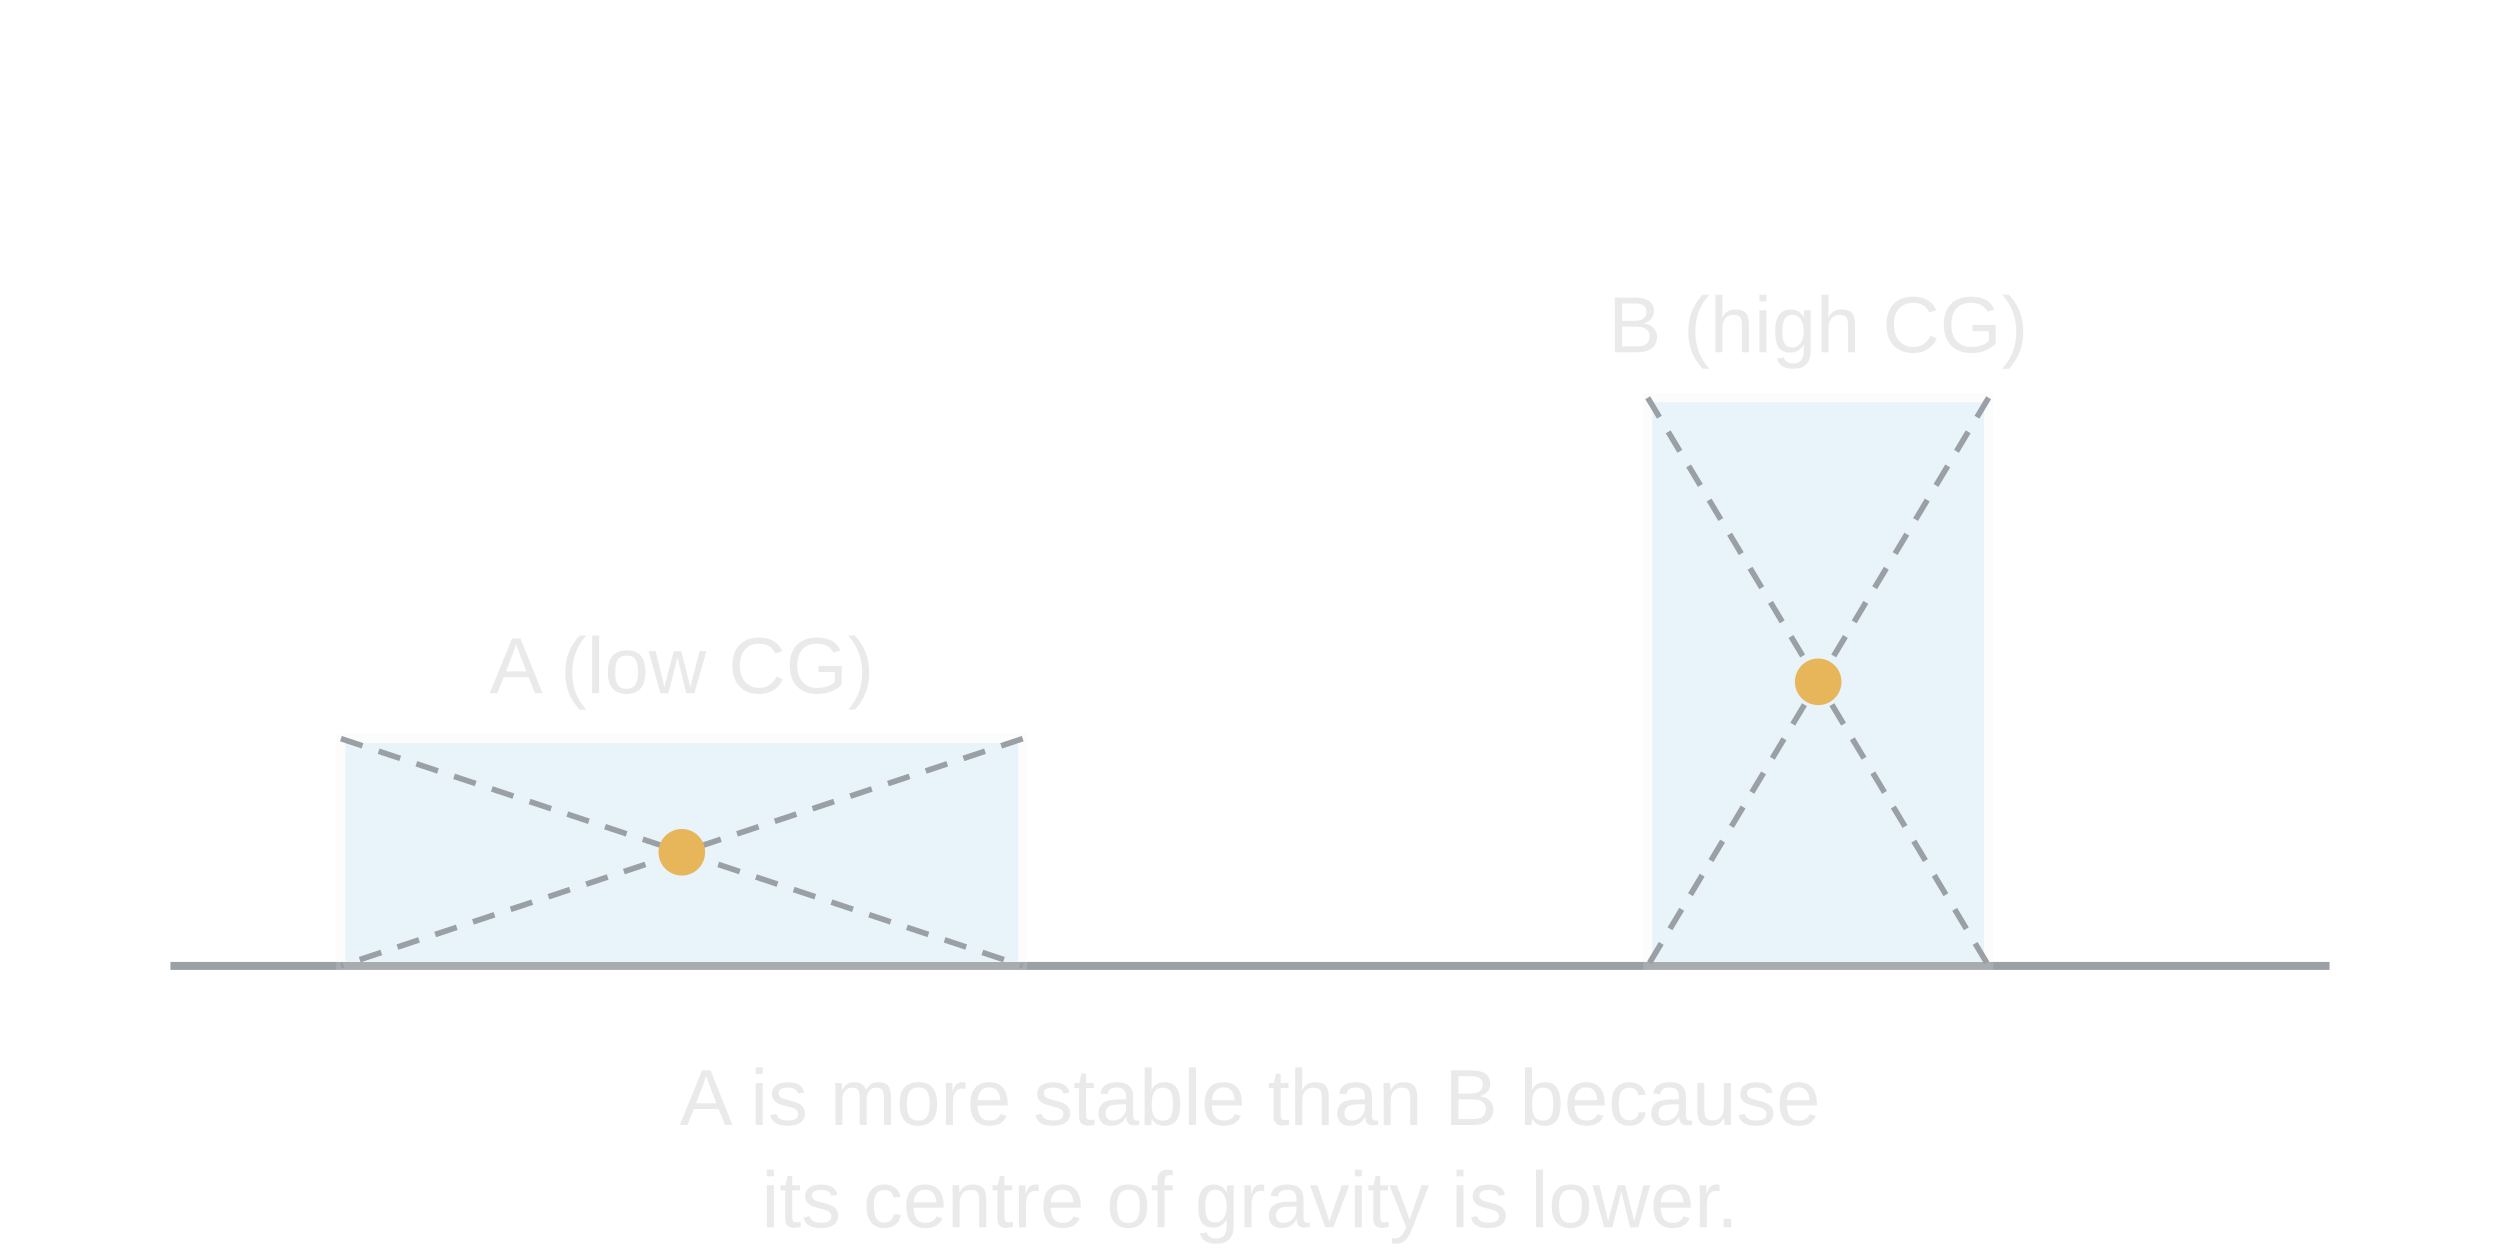
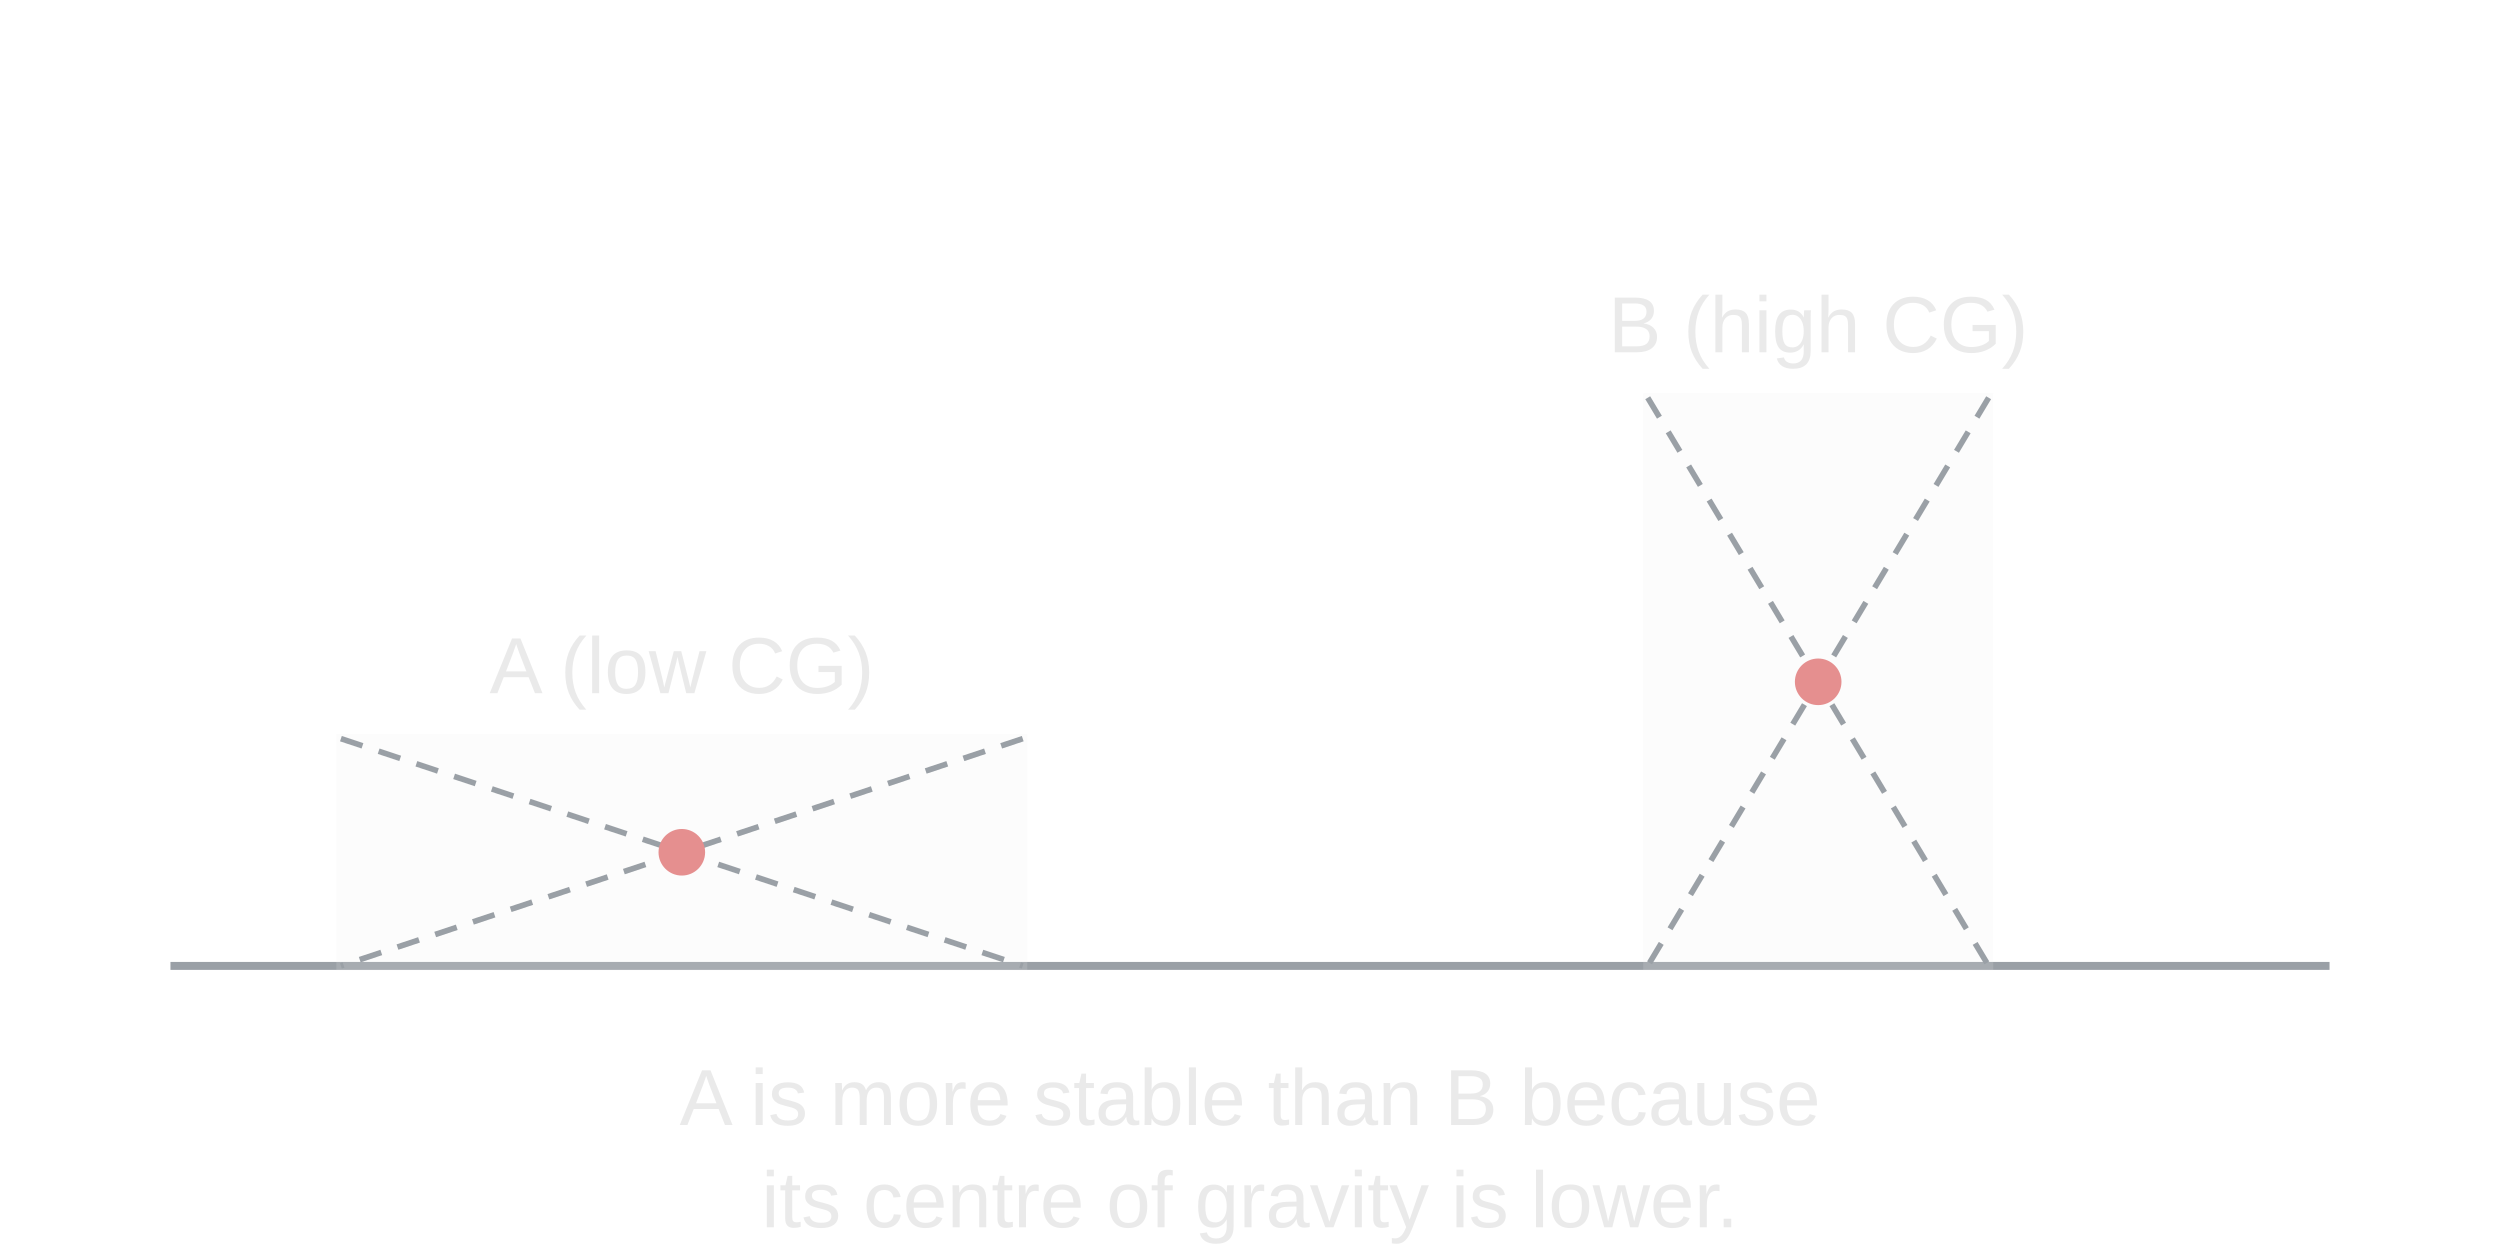
<svg xmlns="http://www.w3.org/2000/svg" viewBox="0 0 440 220" font-family="Segoe UI, Arial, sans-serif">
  <style>
    text { fill:#EAEAEA; }
-     .box { fill:#6FB7E0; opacity:0.16; stroke:#EAEAEA; stroke-width:1.6; }
+     .box { fill:#EAEAEA; opacity:0.16; stroke:#EAEAEA; stroke-width:1.6; }
    .diag { stroke:#9AA0A6; stroke-width:1; stroke-dasharray:4 3; fill:none; }
-     .cg { fill:#E8B65A; stroke:#E8B65A; }
+     .cg { fill:#E58F8F; stroke:#E58F8F; }
    .ground { stroke:#9AA0A6; stroke-width:1.4; }
    .lbl { font-size:14px; }
  </style>
  <line class="ground" x1="30" y1="170" x2="410" y2="170" />
  <rect class="box" x="60" y="130" width="120" height="40" />
  <line class="diag" x1="60" y1="130" x2="180" y2="170" />
  <line class="diag" x1="180" y1="130" x2="60" y2="170" />
  <circle class="cg" cx="120" cy="150" r="3.6" />
  <text class="lbl" x="120" y="122" text-anchor="middle">A (low CG)</text>
  <rect class="box" x="290" y="70" width="60" height="100" />
  <line class="diag" x1="290" y1="70" x2="350" y2="170" />
  <line class="diag" x1="350" y1="70" x2="290" y2="170" />
  <circle class="cg" cx="320" cy="120" r="3.6" />
  <text class="lbl" x="320" y="62" text-anchor="middle">B (high CG)</text>
  <text class="lbl" x="220" y="198" text-anchor="middle" font-size="13">A is more stable than B because</text>
  <text class="lbl" x="220" y="216" text-anchor="middle" font-size="13">its centre of gravity is lower.</text>
</svg>
